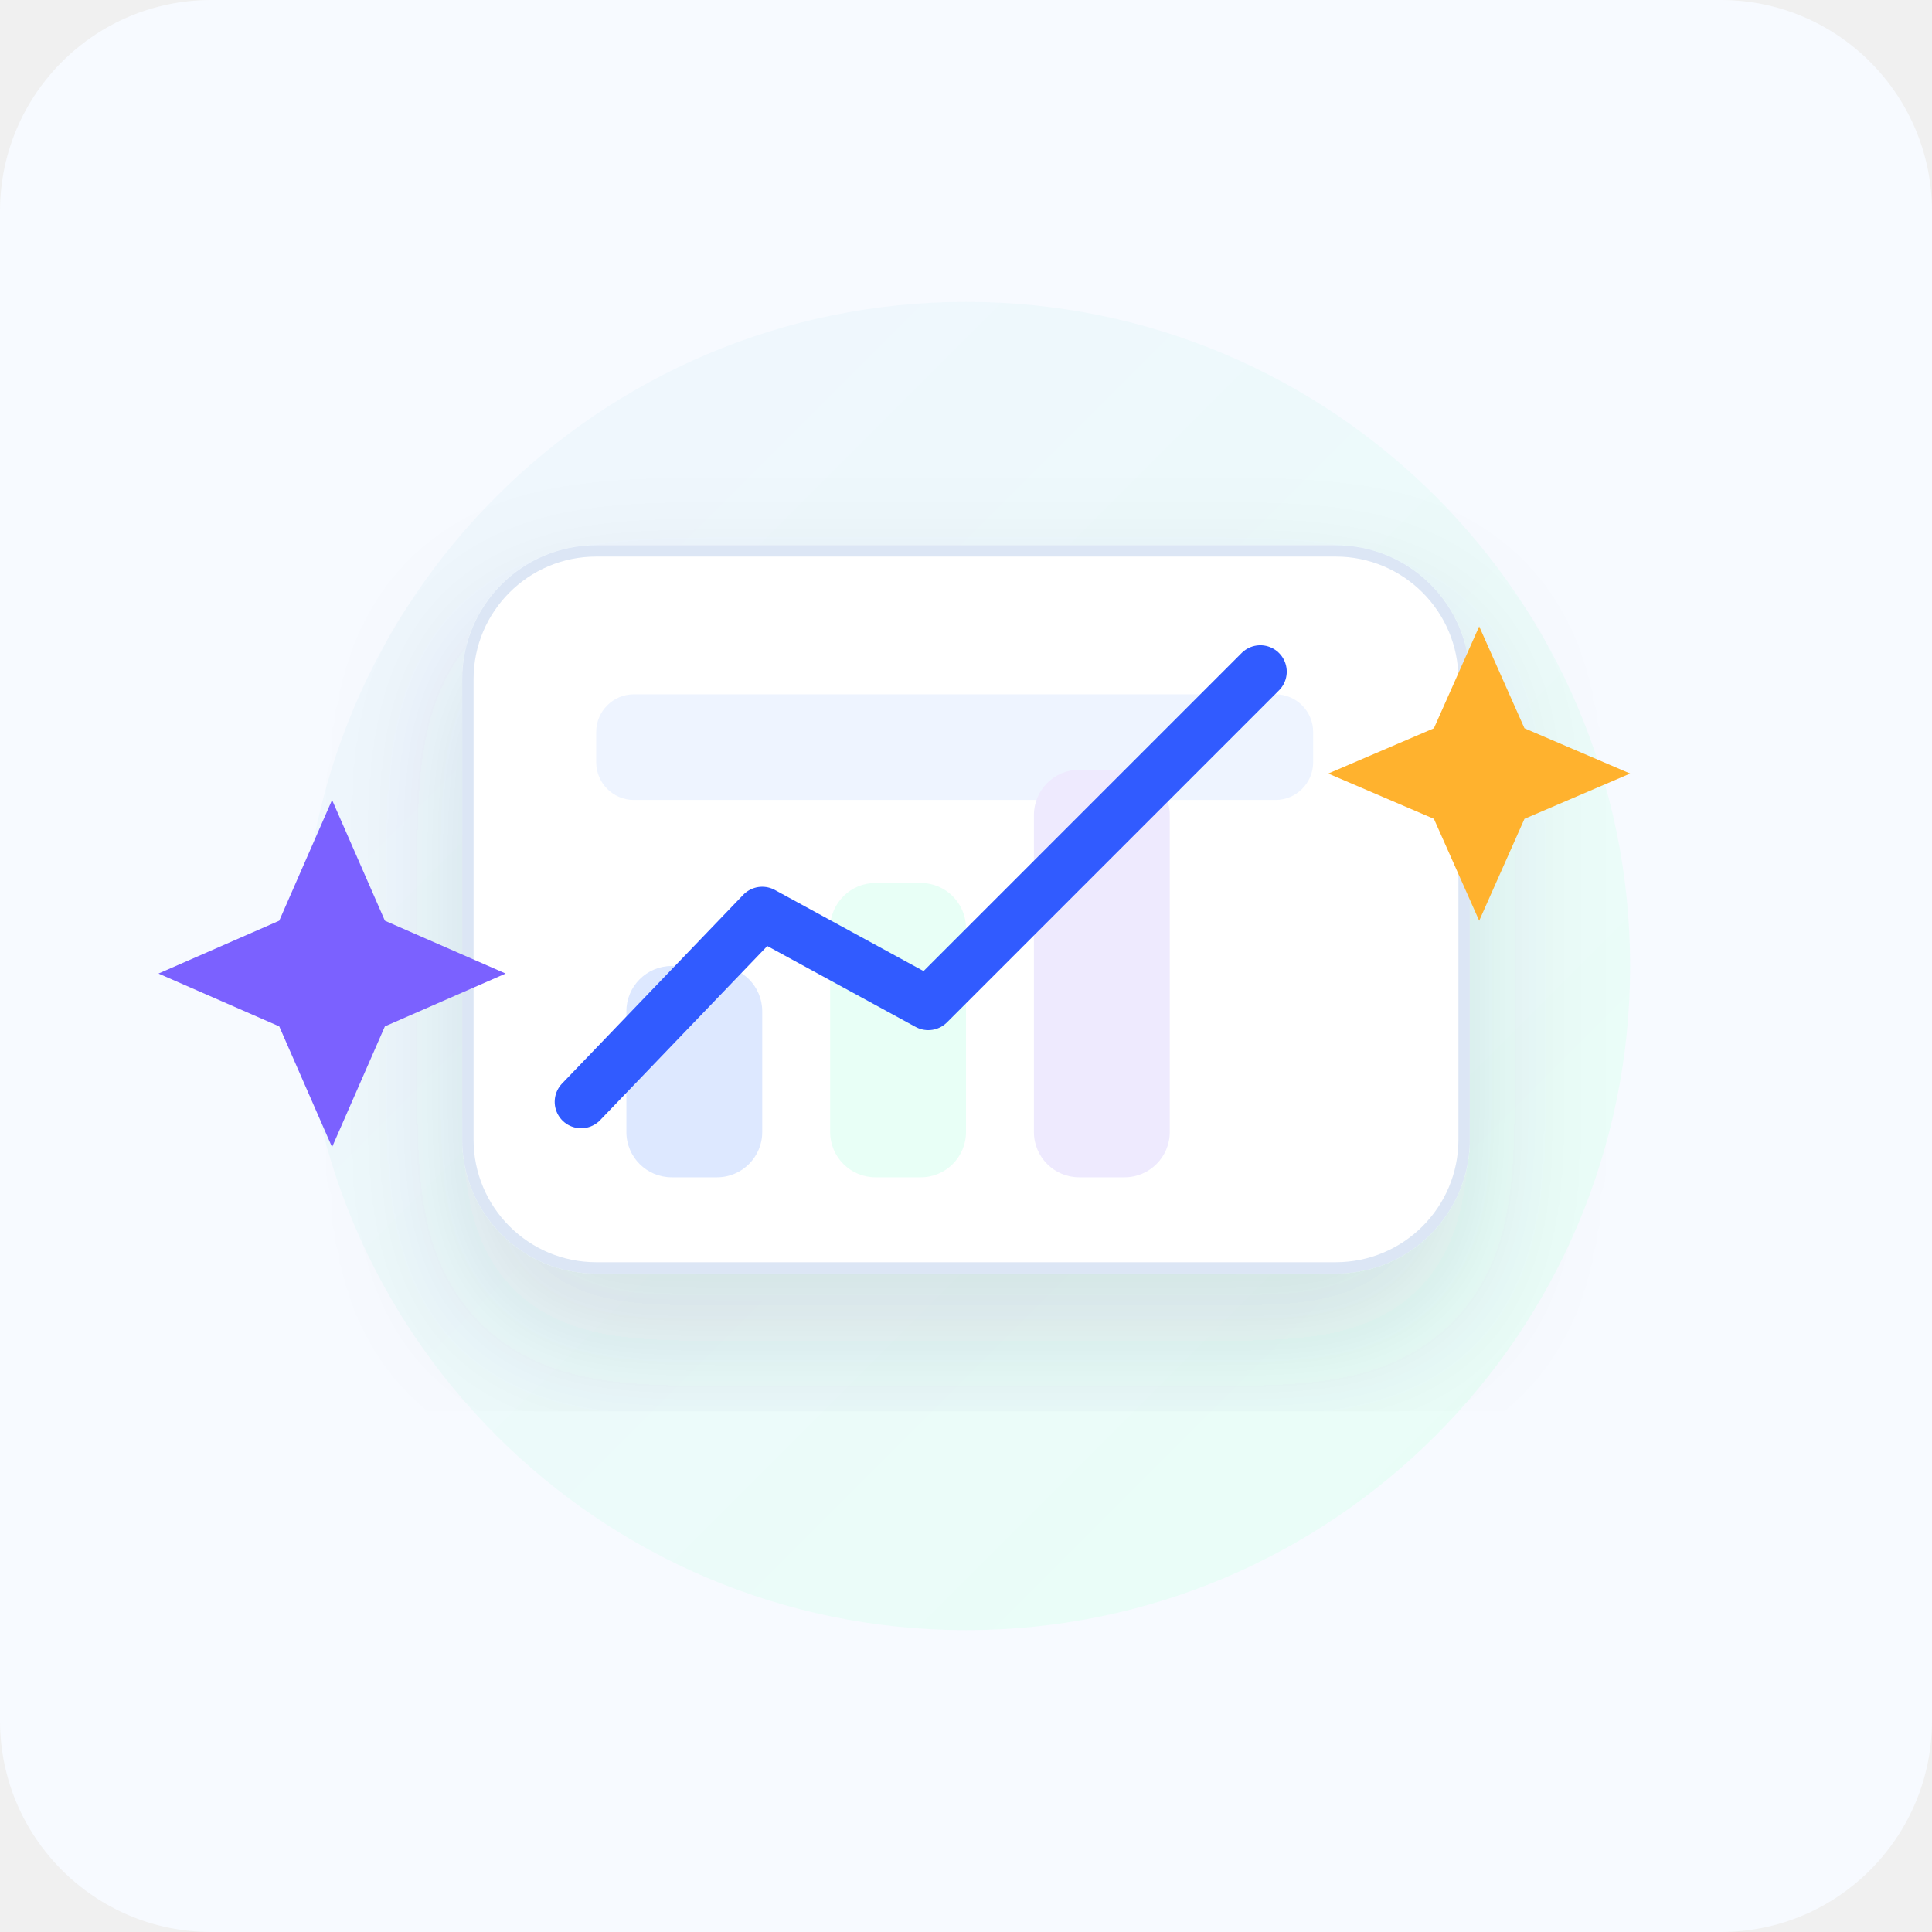
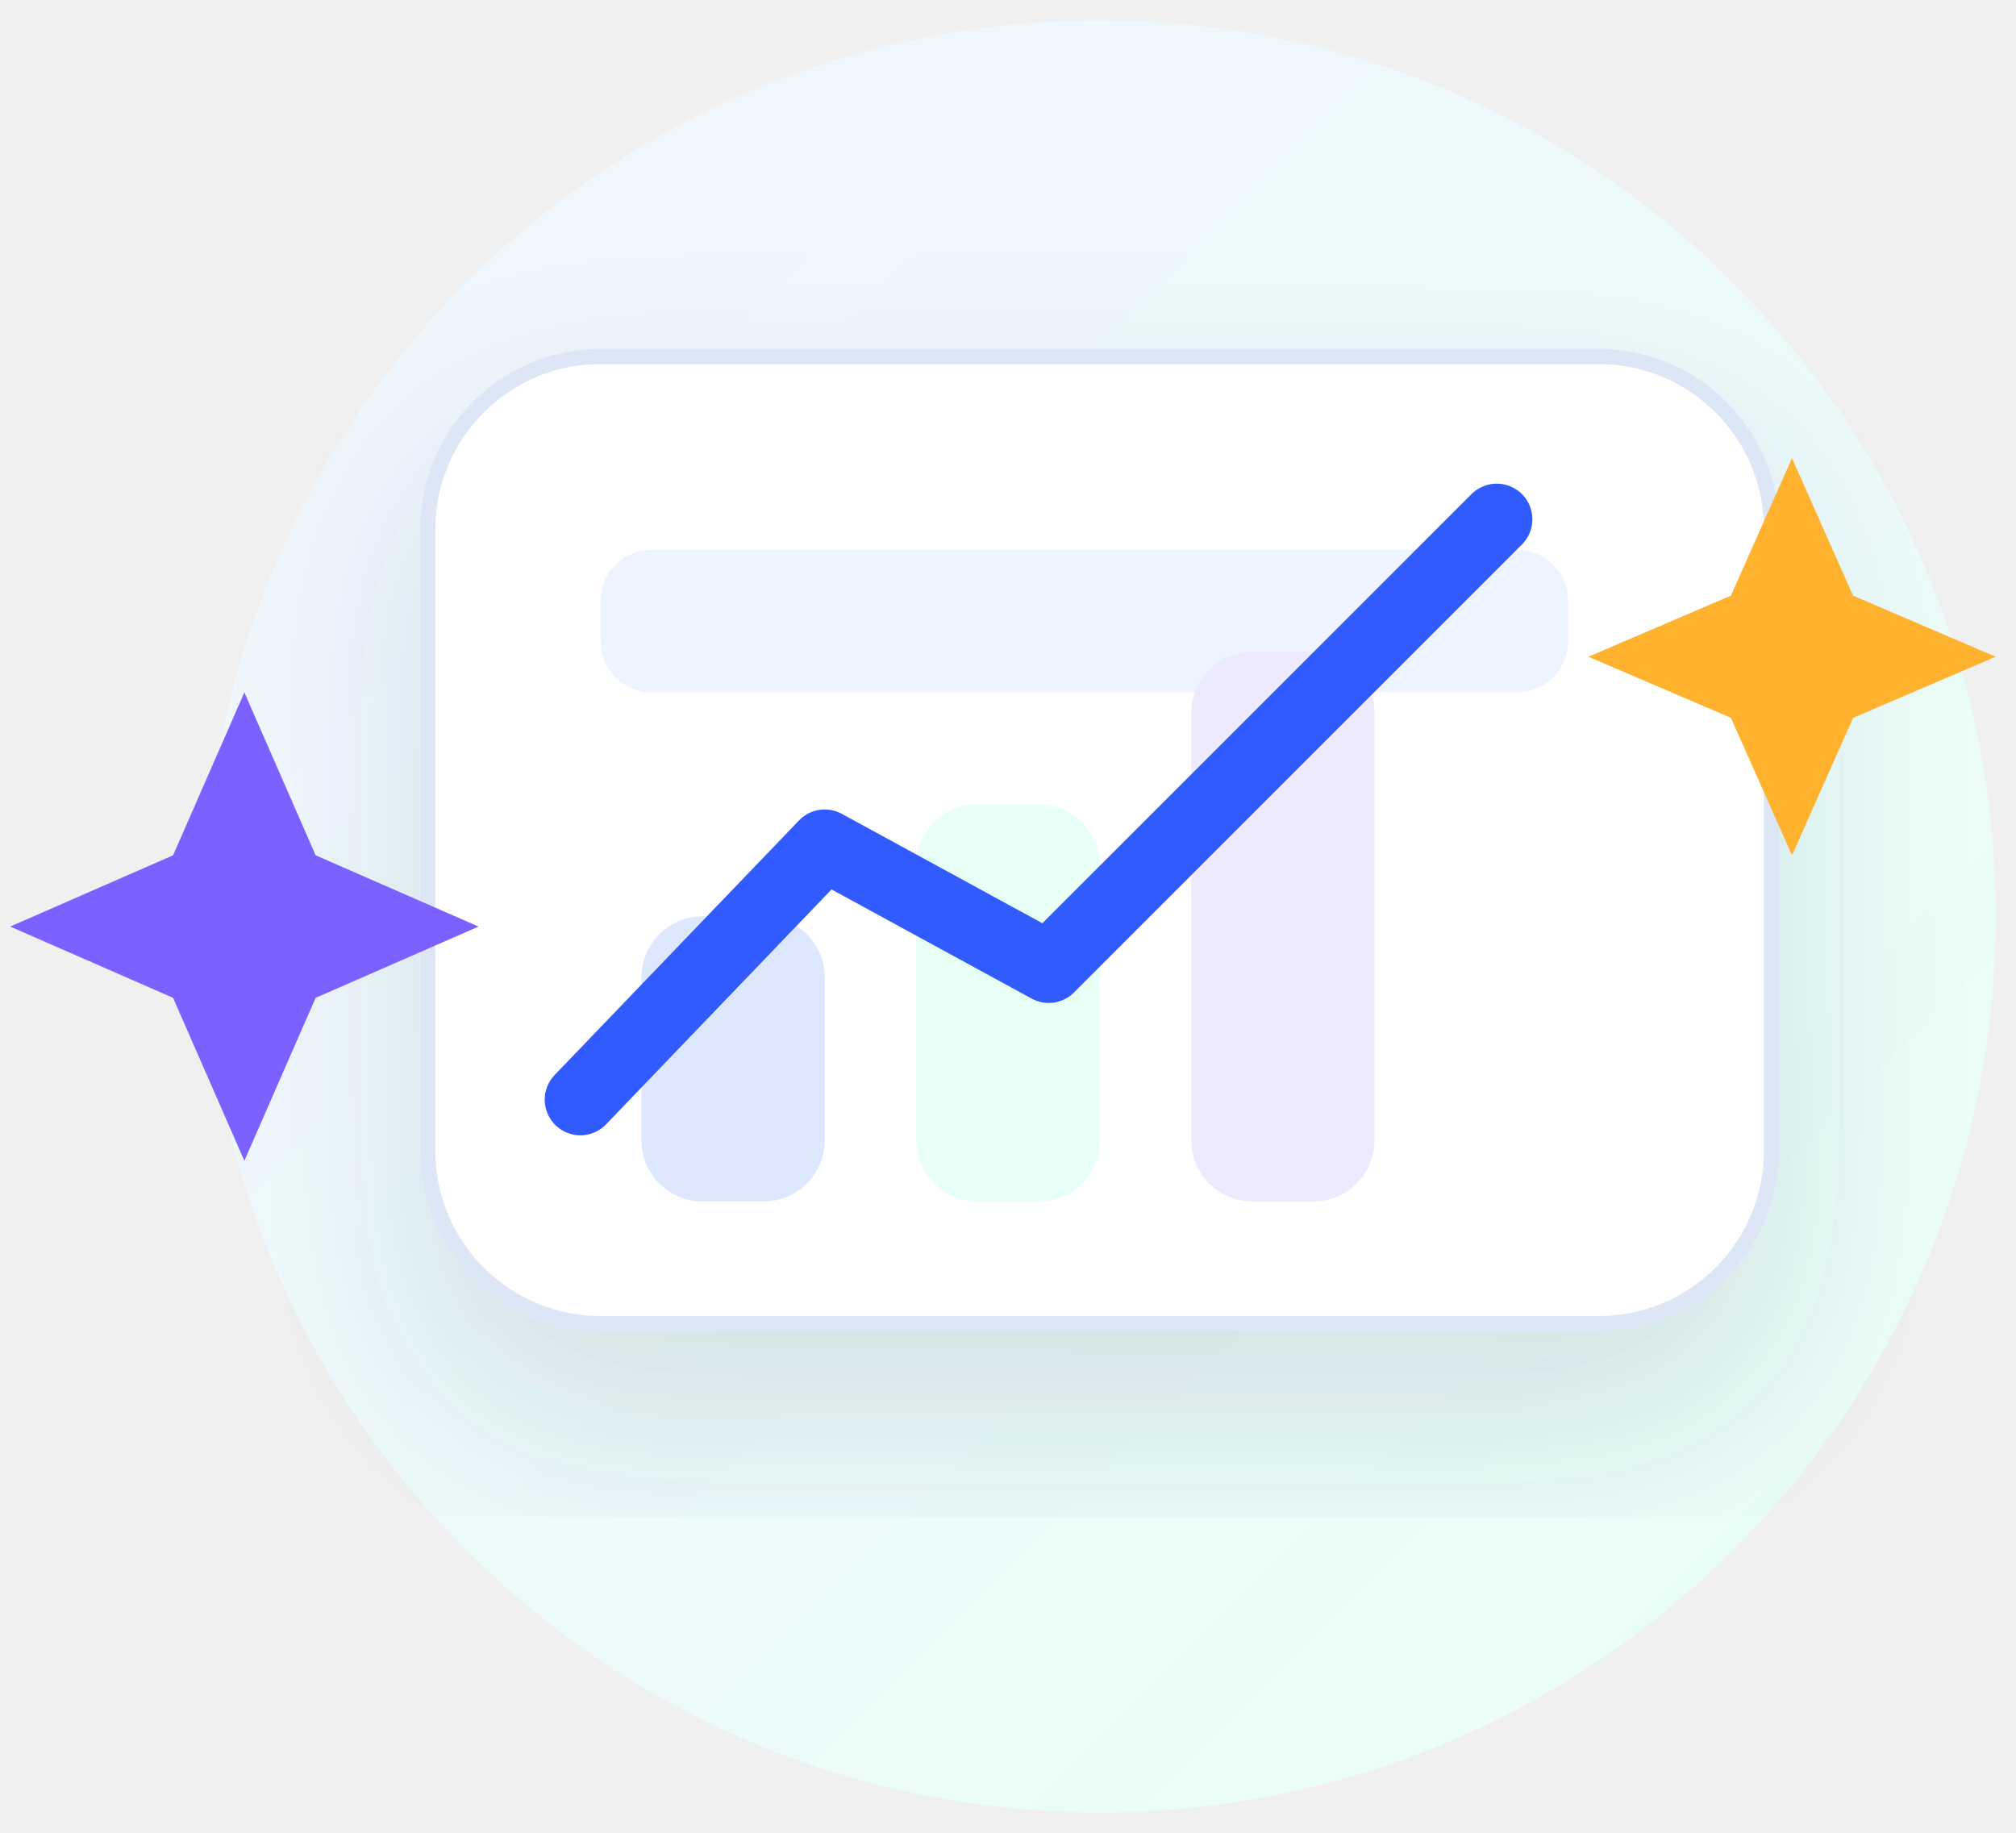
- <svg xmlns="http://www.w3.org/2000/svg" width="512" height="512" viewBox="0 0 512 512" fill="none">
+ <svg xmlns="http://www.w3.org/2000/svg" width="396" height="360" viewBox="40 76 396 360" fill="none">
  <defs>
    <filter id="shadow" x="-20%" y="-20%" width="140%" height="140%">
      <feDropShadow dx="0" dy="18" stdDeviation="18" flood-color="#243B63" flood-opacity="0.14" />
    </filter>
    <linearGradient id="bot" x1="130" y1="110" x2="390" y2="400" gradientUnits="userSpaceOnUse">
      <stop stop-color="#8FA0FF" />
      <stop offset="0.55" stop-color="#315BFF" />
      <stop offset="1" stop-color="#1A28B8" />
    </linearGradient>
    <linearGradient id="soft" x1="70" y1="70" x2="440" y2="440" gradientUnits="userSpaceOnUse">
      <stop stop-color="#F1F5FF" />
      <stop offset="1" stop-color="#E8FFF6" />
    </linearGradient>
  </defs>
-   <rect width="512" height="512" rx="56" fill="#F7FAFF" />
  <circle cx="256" cy="256" r="176" fill="url(#soft)" />
  <rect x="124" y="146" width="264" height="190" rx="34" fill="white" stroke="#DCE6F5" stroke-width="3" filter="url(#shadow)" />
  <rect x="158" y="184" width="190" height="28" rx="10" fill="#EEF4FF" />
  <rect x="166" y="256" width="36" height="56" rx="12" fill="#DDE8FF" />
  <rect x="220" y="234" width="36" height="78" rx="12" fill="#E8FFF6" />
  <rect x="274" y="204" width="36" height="108" rx="12" fill="#EEEAFE" />
  <path d="M154 292L202 242L246 266L334 178" stroke="#315BFF" stroke-width="14" stroke-linecap="round" stroke-linejoin="round" />
  <path d="M88 212L102 244L134 258L102 272L88 304L74 272L42 258L74 244L88 212Z" fill="#7B61FF" />
  <path d="M392 166L404 193L432 205L404 217L392 244L380 217L352 205L380 193L392 166Z" fill="#FFB22E" />
</svg>
